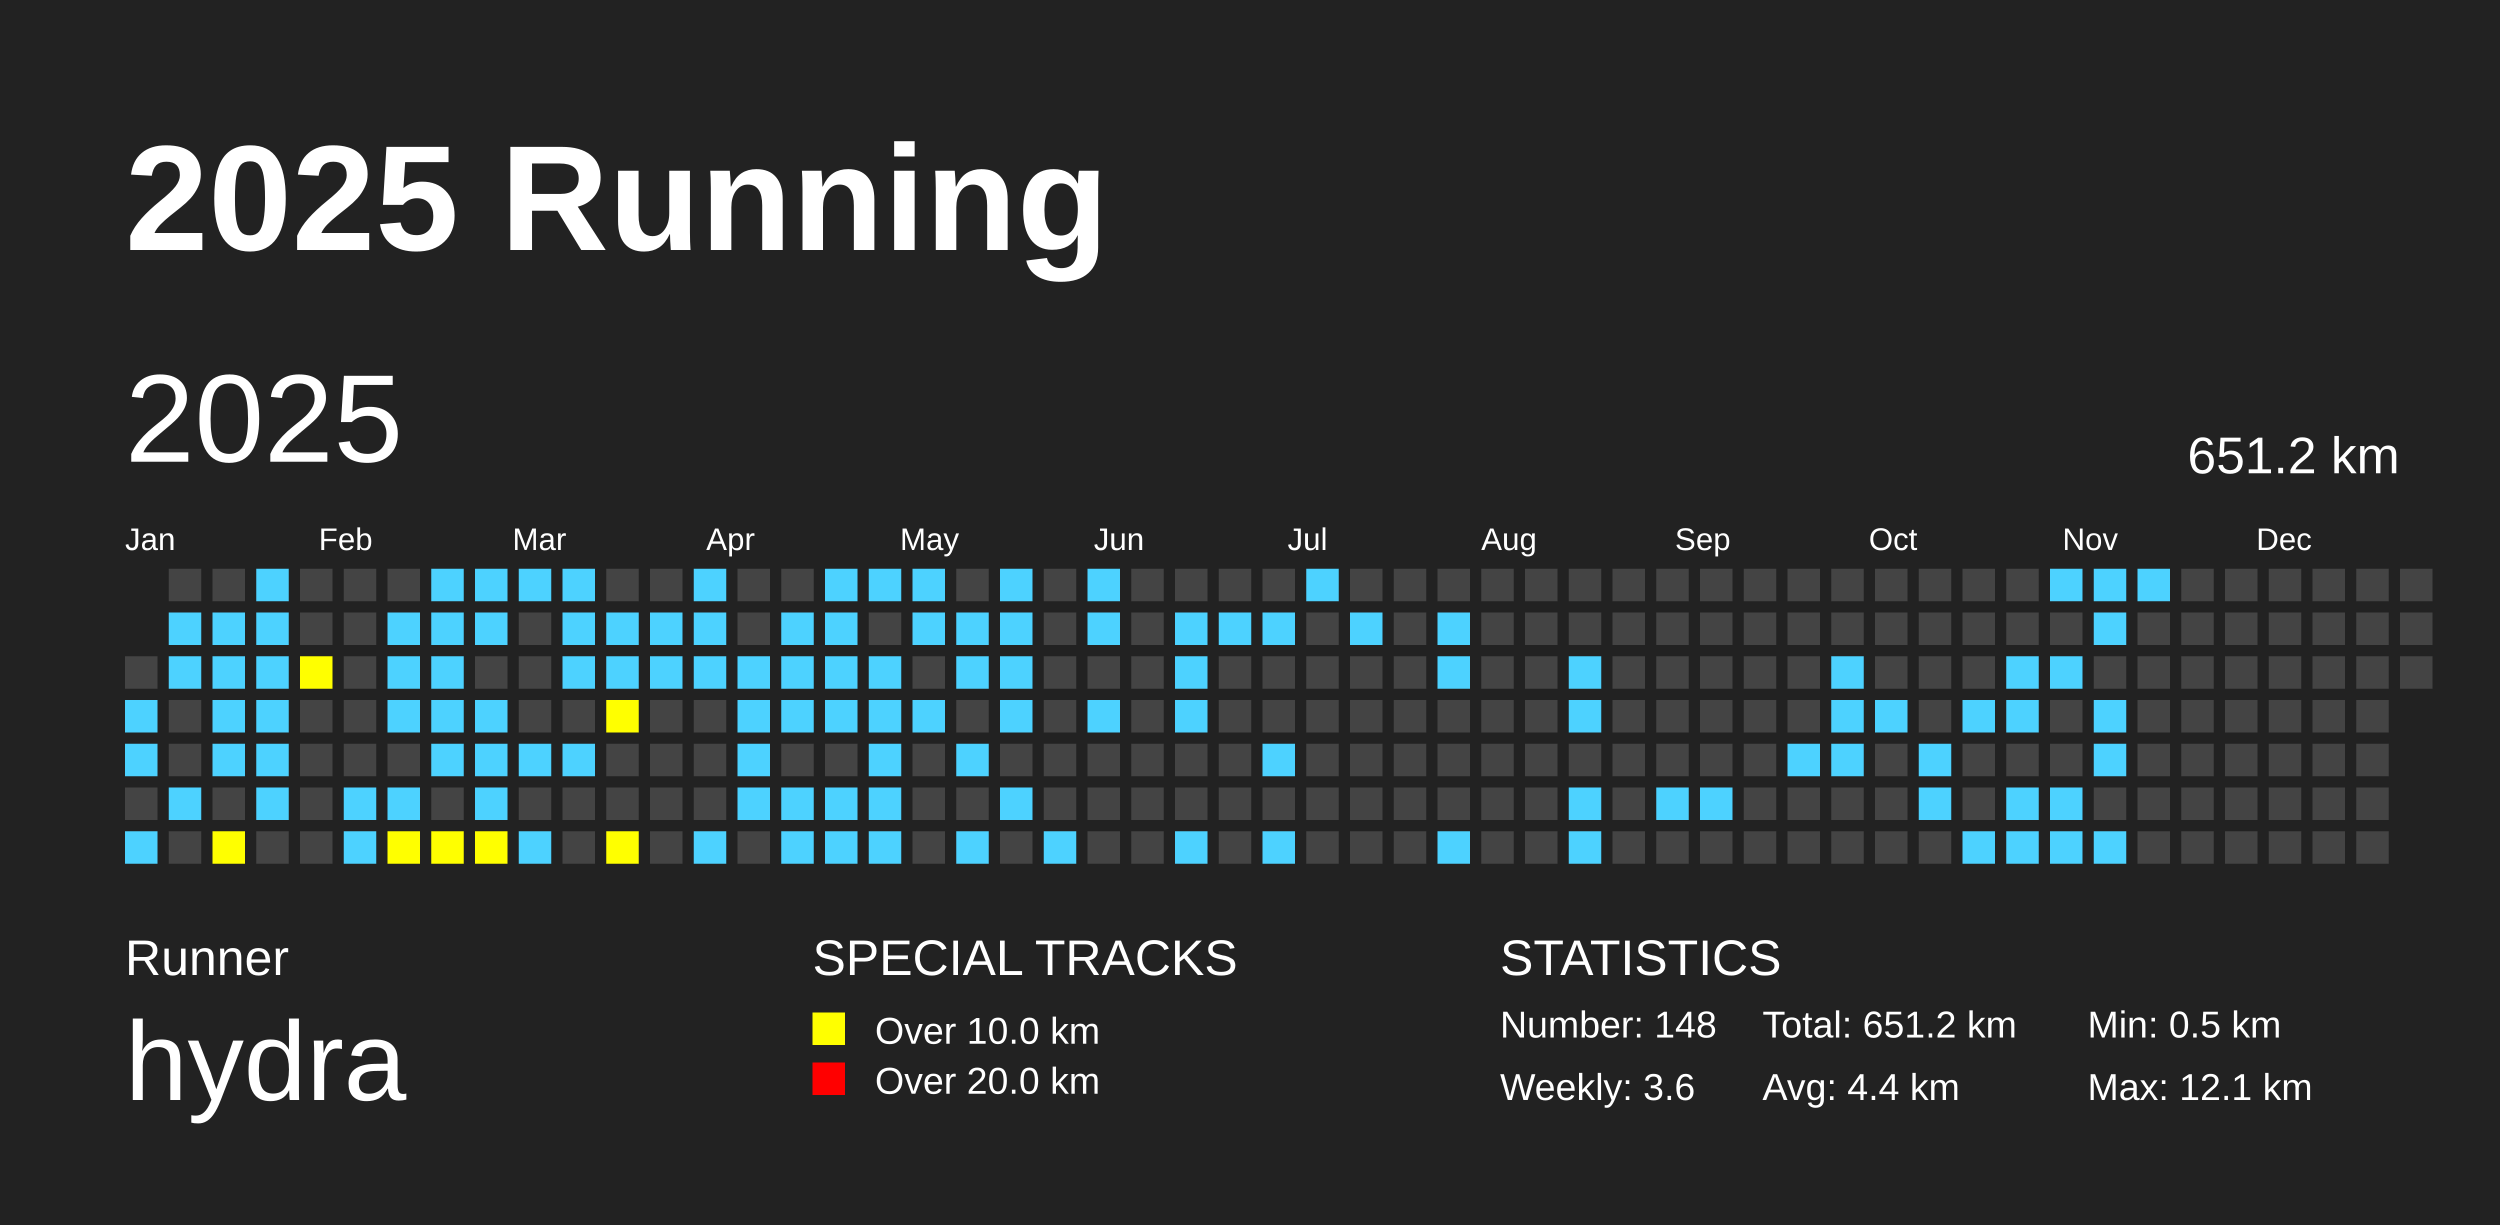
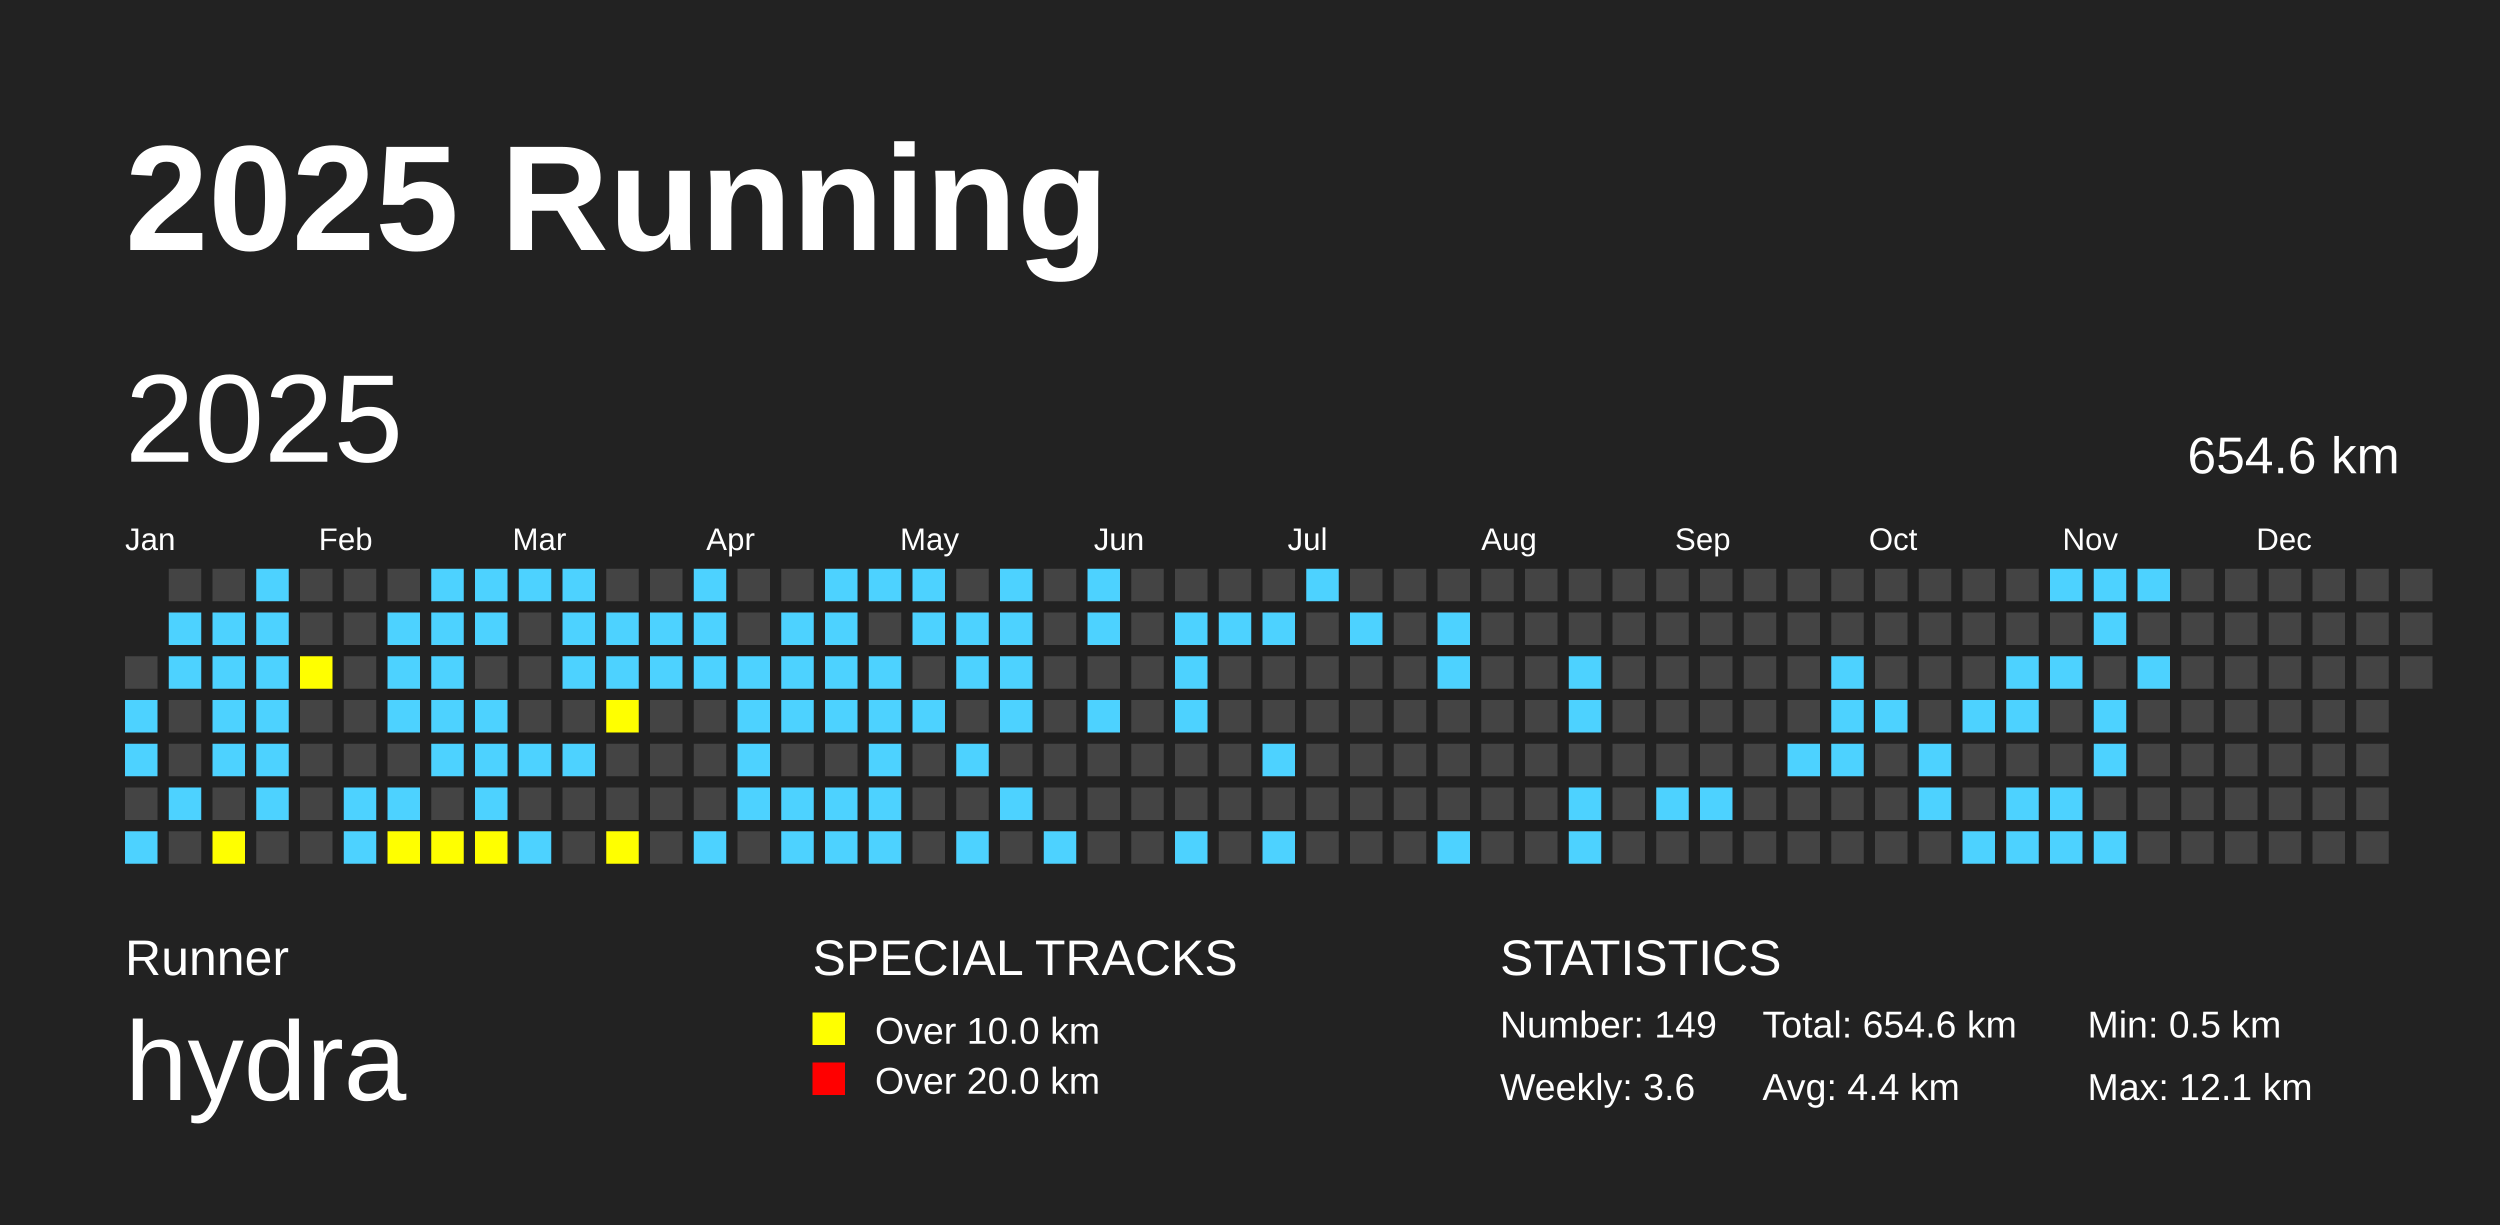
<svg xmlns="http://www.w3.org/2000/svg" baseProfile="full" height="98mm" version="1.1" viewBox="0,0,200,98" width="200mm">
  <defs />
  <rect fill="#222222" height="98" width="200" x="0" y="0" />
  <text fill="#FFFFFF" style="font-size:12px; font-family:Arial; font-weight:bold;" x="10" y="20">2025 Running</text>
  <text fill="#FFFFFF" style="font-size:4px; font-family:Arial" x="10" y="78">Runner</text>
  <text fill="#FFFFFF" style="font-size:9px; font-family:Arial" x="10" y="88">hydra</text>
  <text fill="#FFFFFF" style="font-size:4px; font-family:Arial" x="65" y="78">SPECIAL TRACKS</text>
  <rect fill="yellow" height="2.6" width="2.6" x="65" y="81" />
  <text fill="#FFFFFF" style="font-size:3px; font-family:Arial" x="70" y="83.5">Over 10.0 km</text>
  <rect fill="red" height="2.6" width="2.6" x="65" y="85" />
  <text fill="#FFFFFF" style="font-size:3px; font-family:Arial" x="70" y="87.5">Over 20.0 km</text>
  <text fill="#FFFFFF" style="font-size:4px; font-family:Arial" x="120" y="78">STATISTICS</text>
-   <text fill="#FFFFFF" style="font-size:3px; font-family:Arial" x="120" y="83">Number: 148</text>
+   <text fill="#FFFFFF" style="font-size:3px; font-family:Arial" x="120" y="83">Number: 149</text>
  <text fill="#FFFFFF" style="font-size:3px; font-family:Arial" x="120" y="88">Weekly: 3.6</text>
-   <text fill="#FFFFFF" style="font-size:3px; font-family:Arial" x="141" y="83">Total: 651.2 km</text>
+   <text fill="#FFFFFF" style="font-size:3px; font-family:Arial" x="141" y="83">Total: 654.6 km</text>
  <text fill="#FFFFFF" style="font-size:3px; font-family:Arial" x="141" y="88">Avg: 4.4 km</text>
  <text fill="#FFFFFF" style="font-size:3px; font-family:Arial" x="167" y="83">Min: 0.5 km</text>
  <text fill="#FFFFFF" style="font-size:3px; font-family:Arial" x="167" y="88">Max: 12.1 km</text>
  <text dominant-baseline="hanging" fill="#FFFFFF" style="font-size:10.0px; font-family:Arial;" x="10" y="30">2025</text>
-   <text dominant-baseline="hanging" fill="#FFFFFF" style="font-size:4.125px; font-family:Arial;" x="175" y="35">651.2 km</text>
+   <text dominant-baseline="hanging" fill="#FFFFFF" style="font-size:4.125px; font-family:Arial;" x="175" y="35">654.6 km</text>
  <text fill="#FFFFFF" style="font-size:2.5px; font-family:Arial" x="10.0" y="44">Jan</text>
  <text fill="#FFFFFF" style="font-size:2.5px; font-family:Arial" x="25.5" y="44">Feb</text>
  <text fill="#FFFFFF" style="font-size:2.5px; font-family:Arial" x="41.0" y="44">Mar</text>
  <text fill="#FFFFFF" style="font-size:2.5px; font-family:Arial" x="56.5" y="44">Apr</text>
  <text fill="#FFFFFF" style="font-size:2.5px; font-family:Arial" x="72.0" y="44">May</text>
  <text fill="#FFFFFF" style="font-size:2.5px; font-family:Arial" x="87.5" y="44">Jun</text>
  <text fill="#FFFFFF" style="font-size:2.5px; font-family:Arial" x="103.0" y="44">Jul</text>
  <text fill="#FFFFFF" style="font-size:2.5px; font-family:Arial" x="118.5" y="44">Aug</text>
  <text fill="#FFFFFF" style="font-size:2.5px; font-family:Arial" x="134.0" y="44">Sep</text>
  <text fill="#FFFFFF" style="font-size:2.5px; font-family:Arial" x="149.5" y="44">Oct</text>
  <text fill="#FFFFFF" style="font-size:2.5px; font-family:Arial" x="165.0" y="44">Nov</text>
  <text fill="#FFFFFF" style="font-size:2.5px; font-family:Arial" x="180.5" y="44">Dec</text>
  <rect fill="#444444" height="2.6" width="2.6" x="10.0" y="52.5" />
  <rect fill="#4DD2FF" height="2.6" width="2.6" x="10.0" y="56.0" />
  <rect fill="#4DD2FF" height="2.6" width="2.6" x="10.0" y="59.5" />
  <rect fill="#444444" height="2.6" width="2.6" x="10.0" y="63.0" />
  <rect fill="#4DD2FF" height="2.6" width="2.6" x="10.0" y="66.5" />
  <rect fill="#444444" height="2.6" width="2.6" x="13.5" y="45.5" />
  <rect fill="#4DD2FF" height="2.6" width="2.6" x="13.5" y="49.0" />
  <rect fill="#4DD2FF" height="2.6" width="2.6" x="13.5" y="52.5" />
  <rect fill="#444444" height="2.6" width="2.6" x="13.5" y="56.0" />
  <rect fill="#444444" height="2.6" width="2.6" x="13.5" y="59.5" />
  <rect fill="#4DD2FF" height="2.6" width="2.6" x="13.5" y="63.0" />
  <rect fill="#444444" height="2.6" width="2.6" x="13.5" y="66.5" />
  <rect fill="#444444" height="2.6" width="2.6" x="17.0" y="45.5" />
  <rect fill="#4DD2FF" height="2.6" width="2.6" x="17.0" y="49.0" />
  <rect fill="#4DD2FF" height="2.6" width="2.6" x="17.0" y="52.5" />
  <rect fill="#4DD2FF" height="2.6" width="2.6" x="17.0" y="56.0" />
  <rect fill="#4DD2FF" height="2.6" width="2.6" x="17.0" y="59.5" />
  <rect fill="#444444" height="2.6" width="2.6" x="17.0" y="63.0" />
  <rect fill="yellow" height="2.6" width="2.6" x="17.0" y="66.5" />
  <rect fill="#4DD2FF" height="2.6" width="2.6" x="20.5" y="45.5" />
  <rect fill="#4DD2FF" height="2.6" width="2.6" x="20.5" y="49.0" />
  <rect fill="#4DD2FF" height="2.6" width="2.6" x="20.5" y="52.5" />
  <rect fill="#4DD2FF" height="2.6" width="2.6" x="20.5" y="56.0" />
  <rect fill="#4DD2FF" height="2.6" width="2.6" x="20.5" y="59.5" />
  <rect fill="#4DD2FF" height="2.6" width="2.6" x="20.5" y="63.0" />
  <rect fill="#444444" height="2.6" width="2.6" x="20.5" y="66.5" />
  <rect fill="#444444" height="2.6" width="2.6" x="24.0" y="45.5" />
  <rect fill="#444444" height="2.6" width="2.6" x="24.0" y="49.0" />
  <rect fill="yellow" height="2.6" width="2.6" x="24.0" y="52.5" />
  <rect fill="#444444" height="2.6" width="2.6" x="24.0" y="56.0" />
  <rect fill="#444444" height="2.6" width="2.6" x="24.0" y="59.5" />
  <rect fill="#444444" height="2.6" width="2.6" x="24.0" y="63.0" />
  <rect fill="#444444" height="2.6" width="2.6" x="24.0" y="66.5" />
  <rect fill="#444444" height="2.6" width="2.6" x="27.5" y="45.5" />
  <rect fill="#444444" height="2.6" width="2.6" x="27.5" y="49.0" />
  <rect fill="#444444" height="2.6" width="2.6" x="27.5" y="52.5" />
  <rect fill="#444444" height="2.6" width="2.6" x="27.5" y="56.0" />
  <rect fill="#444444" height="2.6" width="2.6" x="27.5" y="59.5" />
  <rect fill="#4DD2FF" height="2.6" width="2.6" x="27.5" y="63.0" />
  <rect fill="#4DD2FF" height="2.6" width="2.6" x="27.5" y="66.5" />
  <rect fill="#444444" height="2.6" width="2.6" x="31.0" y="45.5" />
  <rect fill="#4DD2FF" height="2.6" width="2.6" x="31.0" y="49.0" />
  <rect fill="#4DD2FF" height="2.6" width="2.6" x="31.0" y="52.5" />
  <rect fill="#4DD2FF" height="2.6" width="2.6" x="31.0" y="56.0" />
  <rect fill="#444444" height="2.6" width="2.6" x="31.0" y="59.5" />
  <rect fill="#4DD2FF" height="2.6" width="2.6" x="31.0" y="63.0" />
  <rect fill="yellow" height="2.6" width="2.6" x="31.0" y="66.5" />
  <rect fill="#4DD2FF" height="2.6" width="2.6" x="34.5" y="45.5" />
  <rect fill="#4DD2FF" height="2.6" width="2.6" x="34.5" y="49.0" />
  <rect fill="#4DD2FF" height="2.6" width="2.6" x="34.5" y="52.5" />
  <rect fill="#4DD2FF" height="2.6" width="2.6" x="34.5" y="56.0" />
  <rect fill="#4DD2FF" height="2.6" width="2.6" x="34.5" y="59.5" />
  <rect fill="#444444" height="2.6" width="2.6" x="34.5" y="63.0" />
  <rect fill="yellow" height="2.6" width="2.6" x="34.5" y="66.5" />
  <rect fill="#4DD2FF" height="2.6" width="2.6" x="38.0" y="45.5" />
  <rect fill="#4DD2FF" height="2.6" width="2.6" x="38.0" y="49.0" />
  <rect fill="#444444" height="2.6" width="2.6" x="38.0" y="52.5" />
  <rect fill="#4DD2FF" height="2.6" width="2.6" x="38.0" y="56.0" />
  <rect fill="#4DD2FF" height="2.6" width="2.6" x="38.0" y="59.5" />
  <rect fill="#4DD2FF" height="2.6" width="2.6" x="38.0" y="63.0" />
  <rect fill="yellow" height="2.6" width="2.6" x="38.0" y="66.5" />
  <rect fill="#4DD2FF" height="2.6" width="2.6" x="41.5" y="45.5" />
  <rect fill="#444444" height="2.6" width="2.6" x="41.5" y="49.0" />
  <rect fill="#444444" height="2.6" width="2.6" x="41.5" y="52.5" />
  <rect fill="#444444" height="2.6" width="2.6" x="41.5" y="56.0" />
  <rect fill="#4DD2FF" height="2.6" width="2.6" x="41.5" y="59.5" />
  <rect fill="#444444" height="2.6" width="2.6" x="41.5" y="63.0" />
  <rect fill="#4DD2FF" height="2.6" width="2.6" x="41.5" y="66.5" />
  <rect fill="#4DD2FF" height="2.6" width="2.6" x="45.0" y="45.5" />
  <rect fill="#4DD2FF" height="2.6" width="2.6" x="45.0" y="49.0" />
  <rect fill="#4DD2FF" height="2.6" width="2.6" x="45.0" y="52.5" />
  <rect fill="#444444" height="2.6" width="2.6" x="45.0" y="56.0" />
  <rect fill="#4DD2FF" height="2.6" width="2.6" x="45.0" y="59.5" />
  <rect fill="#444444" height="2.6" width="2.6" x="45.0" y="63.0" />
  <rect fill="#444444" height="2.6" width="2.6" x="45.0" y="66.5" />
  <rect fill="#444444" height="2.6" width="2.6" x="48.5" y="45.5" />
  <rect fill="#4DD2FF" height="2.6" width="2.6" x="48.5" y="49.0" />
  <rect fill="#4DD2FF" height="2.6" width="2.6" x="48.5" y="52.5" />
  <rect fill="yellow" height="2.6" width="2.6" x="48.5" y="56.0" />
  <rect fill="#444444" height="2.6" width="2.6" x="48.5" y="59.5" />
  <rect fill="#444444" height="2.6" width="2.6" x="48.5" y="63.0" />
  <rect fill="yellow" height="2.6" width="2.6" x="48.5" y="66.5" />
  <rect fill="#444444" height="2.6" width="2.6" x="52.0" y="45.5" />
  <rect fill="#4DD2FF" height="2.6" width="2.6" x="52.0" y="49.0" />
  <rect fill="#4DD2FF" height="2.6" width="2.6" x="52.0" y="52.5" />
  <rect fill="#444444" height="2.6" width="2.6" x="52.0" y="56.0" />
  <rect fill="#444444" height="2.6" width="2.6" x="52.0" y="59.5" />
  <rect fill="#444444" height="2.6" width="2.6" x="52.0" y="63.0" />
  <rect fill="#444444" height="2.6" width="2.6" x="52.0" y="66.5" />
  <rect fill="#4DD2FF" height="2.6" width="2.6" x="55.5" y="45.5" />
  <rect fill="#4DD2FF" height="2.6" width="2.6" x="55.5" y="49.0" />
  <rect fill="#4DD2FF" height="2.6" width="2.6" x="55.5" y="52.5" />
  <rect fill="#444444" height="2.6" width="2.6" x="55.5" y="56.0" />
  <rect fill="#444444" height="2.6" width="2.6" x="55.5" y="59.5" />
  <rect fill="#444444" height="2.6" width="2.6" x="55.5" y="63.0" />
  <rect fill="#4DD2FF" height="2.6" width="2.6" x="55.5" y="66.5" />
  <rect fill="#444444" height="2.6" width="2.6" x="59.0" y="45.5" />
  <rect fill="#444444" height="2.6" width="2.6" x="59.0" y="49.0" />
  <rect fill="#4DD2FF" height="2.6" width="2.6" x="59.0" y="52.5" />
  <rect fill="#4DD2FF" height="2.6" width="2.6" x="59.0" y="56.0" />
  <rect fill="#4DD2FF" height="2.6" width="2.6" x="59.0" y="59.5" />
  <rect fill="#4DD2FF" height="2.6" width="2.6" x="59.0" y="63.0" />
  <rect fill="#444444" height="2.6" width="2.6" x="59.0" y="66.5" />
  <rect fill="#444444" height="2.6" width="2.6" x="62.5" y="45.5" />
  <rect fill="#4DD2FF" height="2.6" width="2.6" x="62.5" y="49.0" />
  <rect fill="#4DD2FF" height="2.6" width="2.6" x="62.5" y="52.5" />
  <rect fill="#4DD2FF" height="2.6" width="2.6" x="62.5" y="56.0" />
  <rect fill="#444444" height="2.6" width="2.6" x="62.5" y="59.5" />
  <rect fill="#4DD2FF" height="2.6" width="2.6" x="62.5" y="63.0" />
  <rect fill="#4DD2FF" height="2.6" width="2.6" x="62.5" y="66.5" />
  <rect fill="#4DD2FF" height="2.6" width="2.6" x="66.0" y="45.5" />
  <rect fill="#4DD2FF" height="2.6" width="2.6" x="66.0" y="49.0" />
  <rect fill="#4DD2FF" height="2.6" width="2.6" x="66.0" y="52.5" />
  <rect fill="#4DD2FF" height="2.6" width="2.6" x="66.0" y="56.0" />
  <rect fill="#444444" height="2.6" width="2.6" x="66.0" y="59.5" />
  <rect fill="#4DD2FF" height="2.6" width="2.6" x="66.0" y="63.0" />
  <rect fill="#4DD2FF" height="2.6" width="2.6" x="66.0" y="66.5" />
  <rect fill="#4DD2FF" height="2.6" width="2.6" x="69.5" y="45.5" />
  <rect fill="#444444" height="2.6" width="2.6" x="69.5" y="49.0" />
  <rect fill="#4DD2FF" height="2.6" width="2.6" x="69.5" y="52.5" />
  <rect fill="#4DD2FF" height="2.6" width="2.6" x="69.5" y="56.0" />
  <rect fill="#4DD2FF" height="2.6" width="2.6" x="69.5" y="59.5" />
  <rect fill="#4DD2FF" height="2.6" width="2.6" x="69.5" y="63.0" />
  <rect fill="#4DD2FF" height="2.6" width="2.6" x="69.5" y="66.5" />
  <rect fill="#4DD2FF" height="2.6" width="2.6" x="73.0" y="45.5" />
  <rect fill="#4DD2FF" height="2.6" width="2.6" x="73.0" y="49.0" />
  <rect fill="#444444" height="2.6" width="2.6" x="73.0" y="52.5" />
  <rect fill="#4DD2FF" height="2.6" width="2.6" x="73.0" y="56.0" />
  <rect fill="#444444" height="2.6" width="2.6" x="73.0" y="59.5" />
  <rect fill="#444444" height="2.6" width="2.6" x="73.0" y="63.0" />
  <rect fill="#444444" height="2.6" width="2.6" x="73.0" y="66.5" />
  <rect fill="#444444" height="2.6" width="2.6" x="76.5" y="45.5" />
  <rect fill="#4DD2FF" height="2.6" width="2.6" x="76.5" y="49.0" />
  <rect fill="#4DD2FF" height="2.6" width="2.6" x="76.5" y="52.5" />
  <rect fill="#444444" height="2.6" width="2.6" x="76.5" y="56.0" />
  <rect fill="#4DD2FF" height="2.6" width="2.6" x="76.5" y="59.5" />
  <rect fill="#444444" height="2.6" width="2.6" x="76.5" y="63.0" />
  <rect fill="#4DD2FF" height="2.6" width="2.6" x="76.5" y="66.5" />
  <rect fill="#4DD2FF" height="2.6" width="2.6" x="80.0" y="45.5" />
  <rect fill="#4DD2FF" height="2.6" width="2.6" x="80.0" y="49.0" />
  <rect fill="#4DD2FF" height="2.6" width="2.6" x="80.0" y="52.5" />
  <rect fill="#4DD2FF" height="2.6" width="2.6" x="80.0" y="56.0" />
  <rect fill="#444444" height="2.6" width="2.6" x="80.0" y="59.5" />
  <rect fill="#4DD2FF" height="2.6" width="2.6" x="80.0" y="63.0" />
  <rect fill="#444444" height="2.6" width="2.6" x="80.0" y="66.5" />
  <rect fill="#444444" height="2.6" width="2.6" x="83.5" y="45.5" />
  <rect fill="#444444" height="2.6" width="2.6" x="83.5" y="49.0" />
  <rect fill="#444444" height="2.6" width="2.6" x="83.5" y="52.5" />
  <rect fill="#444444" height="2.6" width="2.6" x="83.5" y="56.0" />
  <rect fill="#444444" height="2.6" width="2.6" x="83.5" y="59.5" />
  <rect fill="#444444" height="2.6" width="2.6" x="83.5" y="63.0" />
  <rect fill="#4DD2FF" height="2.6" width="2.6" x="83.5" y="66.5" />
  <rect fill="#4DD2FF" height="2.6" width="2.6" x="87.0" y="45.5" />
  <rect fill="#4DD2FF" height="2.6" width="2.6" x="87.0" y="49.0" />
  <rect fill="#444444" height="2.6" width="2.6" x="87.0" y="52.5" />
  <rect fill="#4DD2FF" height="2.6" width="2.6" x="87.0" y="56.0" />
  <rect fill="#444444" height="2.6" width="2.6" x="87.0" y="59.5" />
  <rect fill="#444444" height="2.6" width="2.6" x="87.0" y="63.0" />
  <rect fill="#444444" height="2.6" width="2.6" x="87.0" y="66.5" />
  <rect fill="#444444" height="2.6" width="2.6" x="90.5" y="45.5" />
  <rect fill="#444444" height="2.6" width="2.6" x="90.5" y="49.0" />
  <rect fill="#444444" height="2.6" width="2.6" x="90.5" y="52.5" />
  <rect fill="#444444" height="2.6" width="2.6" x="90.5" y="56.0" />
  <rect fill="#444444" height="2.6" width="2.6" x="90.5" y="59.5" />
  <rect fill="#444444" height="2.6" width="2.6" x="90.5" y="63.0" />
  <rect fill="#444444" height="2.6" width="2.6" x="90.5" y="66.5" />
  <rect fill="#444444" height="2.6" width="2.6" x="94.0" y="45.5" />
  <rect fill="#4DD2FF" height="2.6" width="2.6" x="94.0" y="49.0" />
  <rect fill="#4DD2FF" height="2.6" width="2.6" x="94.0" y="52.5" />
  <rect fill="#4DD2FF" height="2.6" width="2.6" x="94.0" y="56.0" />
  <rect fill="#444444" height="2.6" width="2.6" x="94.0" y="59.5" />
  <rect fill="#444444" height="2.6" width="2.6" x="94.0" y="63.0" />
  <rect fill="#4DD2FF" height="2.6" width="2.6" x="94.0" y="66.5" />
  <rect fill="#444444" height="2.6" width="2.6" x="97.5" y="45.5" />
  <rect fill="#4DD2FF" height="2.6" width="2.6" x="97.5" y="49.0" />
  <rect fill="#444444" height="2.6" width="2.6" x="97.5" y="52.5" />
  <rect fill="#444444" height="2.6" width="2.6" x="97.5" y="56.0" />
  <rect fill="#444444" height="2.6" width="2.6" x="97.5" y="59.5" />
  <rect fill="#444444" height="2.6" width="2.6" x="97.5" y="63.0" />
  <rect fill="#444444" height="2.6" width="2.6" x="97.5" y="66.5" />
  <rect fill="#444444" height="2.6" width="2.6" x="101.0" y="45.5" />
  <rect fill="#4DD2FF" height="2.6" width="2.6" x="101.0" y="49.0" />
  <rect fill="#444444" height="2.6" width="2.6" x="101.0" y="52.5" />
  <rect fill="#444444" height="2.6" width="2.6" x="101.0" y="56.0" />
  <rect fill="#4DD2FF" height="2.6" width="2.6" x="101.0" y="59.5" />
  <rect fill="#444444" height="2.6" width="2.6" x="101.0" y="63.0" />
  <rect fill="#4DD2FF" height="2.6" width="2.6" x="101.0" y="66.5" />
  <rect fill="#4DD2FF" height="2.6" width="2.6" x="104.5" y="45.5" />
  <rect fill="#444444" height="2.6" width="2.6" x="104.5" y="49.0" />
  <rect fill="#444444" height="2.6" width="2.6" x="104.5" y="52.5" />
  <rect fill="#444444" height="2.6" width="2.6" x="104.5" y="56.0" />
  <rect fill="#444444" height="2.6" width="2.6" x="104.5" y="59.5" />
  <rect fill="#444444" height="2.6" width="2.6" x="104.5" y="63.0" />
  <rect fill="#444444" height="2.6" width="2.6" x="104.5" y="66.5" />
  <rect fill="#444444" height="2.6" width="2.6" x="108.0" y="45.5" />
  <rect fill="#4DD2FF" height="2.6" width="2.6" x="108.0" y="49.0" />
  <rect fill="#444444" height="2.6" width="2.6" x="108.0" y="52.5" />
  <rect fill="#444444" height="2.6" width="2.6" x="108.0" y="56.0" />
  <rect fill="#444444" height="2.6" width="2.6" x="108.0" y="59.5" />
  <rect fill="#444444" height="2.6" width="2.6" x="108.0" y="63.0" />
  <rect fill="#444444" height="2.6" width="2.6" x="108.0" y="66.5" />
  <rect fill="#444444" height="2.6" width="2.6" x="111.5" y="45.5" />
  <rect fill="#444444" height="2.6" width="2.6" x="111.5" y="49.0" />
  <rect fill="#444444" height="2.6" width="2.6" x="111.5" y="52.5" />
  <rect fill="#444444" height="2.6" width="2.6" x="111.5" y="56.0" />
  <rect fill="#444444" height="2.6" width="2.6" x="111.5" y="59.5" />
  <rect fill="#444444" height="2.6" width="2.6" x="111.5" y="63.0" />
  <rect fill="#444444" height="2.6" width="2.6" x="111.5" y="66.5" />
  <rect fill="#444444" height="2.6" width="2.6" x="115.0" y="45.5" />
  <rect fill="#4DD2FF" height="2.6" width="2.6" x="115.0" y="49.0" />
  <rect fill="#4DD2FF" height="2.6" width="2.6" x="115.0" y="52.5" />
  <rect fill="#444444" height="2.6" width="2.6" x="115.0" y="56.0" />
  <rect fill="#444444" height="2.6" width="2.6" x="115.0" y="59.5" />
  <rect fill="#444444" height="2.6" width="2.6" x="115.0" y="63.0" />
  <rect fill="#4DD2FF" height="2.6" width="2.6" x="115.0" y="66.5" />
  <rect fill="#444444" height="2.6" width="2.6" x="118.5" y="45.5" />
  <rect fill="#444444" height="2.6" width="2.6" x="118.5" y="49.0" />
  <rect fill="#444444" height="2.6" width="2.6" x="118.5" y="52.5" />
  <rect fill="#444444" height="2.6" width="2.6" x="118.5" y="56.0" />
  <rect fill="#444444" height="2.6" width="2.6" x="118.5" y="59.5" />
  <rect fill="#444444" height="2.6" width="2.6" x="118.5" y="63.0" />
  <rect fill="#444444" height="2.6" width="2.6" x="118.5" y="66.5" />
  <rect fill="#444444" height="2.6" width="2.6" x="122.0" y="45.5" />
  <rect fill="#444444" height="2.6" width="2.6" x="122.0" y="49.0" />
  <rect fill="#444444" height="2.6" width="2.6" x="122.0" y="52.5" />
  <rect fill="#444444" height="2.6" width="2.6" x="122.0" y="56.0" />
  <rect fill="#444444" height="2.6" width="2.6" x="122.0" y="59.5" />
  <rect fill="#444444" height="2.6" width="2.6" x="122.0" y="63.0" />
  <rect fill="#444444" height="2.6" width="2.6" x="122.0" y="66.5" />
  <rect fill="#444444" height="2.6" width="2.6" x="125.5" y="45.5" />
  <rect fill="#444444" height="2.6" width="2.6" x="125.5" y="49.0" />
  <rect fill="#4DD2FF" height="2.6" width="2.6" x="125.5" y="52.5" />
  <rect fill="#4DD2FF" height="2.6" width="2.6" x="125.5" y="56.0" />
  <rect fill="#444444" height="2.6" width="2.6" x="125.5" y="59.5" />
  <rect fill="#4DD2FF" height="2.6" width="2.6" x="125.5" y="63.0" />
  <rect fill="#4DD2FF" height="2.6" width="2.6" x="125.5" y="66.5" />
  <rect fill="#444444" height="2.6" width="2.6" x="129.0" y="45.5" />
  <rect fill="#444444" height="2.6" width="2.6" x="129.0" y="49.0" />
  <rect fill="#444444" height="2.6" width="2.6" x="129.0" y="52.5" />
  <rect fill="#444444" height="2.6" width="2.6" x="129.0" y="56.0" />
  <rect fill="#444444" height="2.6" width="2.6" x="129.0" y="59.5" />
  <rect fill="#444444" height="2.6" width="2.6" x="129.0" y="63.0" />
  <rect fill="#444444" height="2.6" width="2.6" x="129.0" y="66.5" />
  <rect fill="#444444" height="2.6" width="2.6" x="132.5" y="45.5" />
  <rect fill="#444444" height="2.6" width="2.6" x="132.5" y="49.0" />
  <rect fill="#444444" height="2.6" width="2.6" x="132.5" y="52.5" />
  <rect fill="#444444" height="2.6" width="2.6" x="132.5" y="56.0" />
  <rect fill="#444444" height="2.6" width="2.6" x="132.5" y="59.5" />
  <rect fill="#4DD2FF" height="2.6" width="2.6" x="132.5" y="63.0" />
  <rect fill="#444444" height="2.6" width="2.6" x="132.5" y="66.5" />
  <rect fill="#444444" height="2.6" width="2.6" x="136.0" y="45.5" />
  <rect fill="#444444" height="2.6" width="2.6" x="136.0" y="49.0" />
  <rect fill="#444444" height="2.6" width="2.6" x="136.0" y="52.5" />
  <rect fill="#444444" height="2.6" width="2.6" x="136.0" y="56.0" />
  <rect fill="#444444" height="2.6" width="2.6" x="136.0" y="59.5" />
  <rect fill="#4DD2FF" height="2.6" width="2.6" x="136.0" y="63.0" />
  <rect fill="#444444" height="2.6" width="2.6" x="136.0" y="66.5" />
  <rect fill="#444444" height="2.6" width="2.6" x="139.5" y="45.5" />
  <rect fill="#444444" height="2.6" width="2.6" x="139.5" y="49.0" />
  <rect fill="#444444" height="2.6" width="2.6" x="139.5" y="52.5" />
  <rect fill="#444444" height="2.6" width="2.6" x="139.5" y="56.0" />
  <rect fill="#444444" height="2.6" width="2.6" x="139.5" y="59.5" />
  <rect fill="#444444" height="2.6" width="2.6" x="139.5" y="63.0" />
  <rect fill="#444444" height="2.6" width="2.6" x="139.5" y="66.5" />
  <rect fill="#444444" height="2.6" width="2.6" x="143.0" y="45.5" />
  <rect fill="#444444" height="2.6" width="2.6" x="143.0" y="49.0" />
  <rect fill="#444444" height="2.6" width="2.6" x="143.0" y="52.5" />
  <rect fill="#444444" height="2.6" width="2.6" x="143.0" y="56.0" />
  <rect fill="#4DD2FF" height="2.6" width="2.6" x="143.0" y="59.5" />
  <rect fill="#444444" height="2.6" width="2.6" x="143.0" y="63.0" />
  <rect fill="#444444" height="2.6" width="2.6" x="143.0" y="66.5" />
  <rect fill="#444444" height="2.6" width="2.6" x="146.5" y="45.5" />
  <rect fill="#444444" height="2.6" width="2.6" x="146.5" y="49.0" />
  <rect fill="#4DD2FF" height="2.6" width="2.6" x="146.5" y="52.5" />
  <rect fill="#4DD2FF" height="2.6" width="2.6" x="146.5" y="56.0" />
  <rect fill="#4DD2FF" height="2.6" width="2.6" x="146.5" y="59.5" />
  <rect fill="#444444" height="2.6" width="2.6" x="146.5" y="63.0" />
  <rect fill="#444444" height="2.6" width="2.6" x="146.5" y="66.5" />
  <rect fill="#444444" height="2.6" width="2.6" x="150.0" y="45.5" />
  <rect fill="#444444" height="2.6" width="2.6" x="150.0" y="49.0" />
  <rect fill="#444444" height="2.6" width="2.6" x="150.0" y="52.5" />
  <rect fill="#4DD2FF" height="2.6" width="2.6" x="150.0" y="56.0" />
  <rect fill="#444444" height="2.6" width="2.6" x="150.0" y="59.5" />
  <rect fill="#444444" height="2.6" width="2.6" x="150.0" y="63.0" />
  <rect fill="#444444" height="2.6" width="2.6" x="150.0" y="66.5" />
  <rect fill="#444444" height="2.6" width="2.6" x="153.5" y="45.5" />
  <rect fill="#444444" height="2.6" width="2.6" x="153.5" y="49.0" />
  <rect fill="#444444" height="2.6" width="2.6" x="153.5" y="52.5" />
  <rect fill="#444444" height="2.6" width="2.6" x="153.5" y="56.0" />
  <rect fill="#4DD2FF" height="2.6" width="2.6" x="153.5" y="59.5" />
  <rect fill="#4DD2FF" height="2.6" width="2.6" x="153.5" y="63.0" />
  <rect fill="#444444" height="2.6" width="2.6" x="153.5" y="66.5" />
  <rect fill="#444444" height="2.6" width="2.6" x="157.0" y="45.5" />
  <rect fill="#444444" height="2.6" width="2.6" x="157.0" y="49.0" />
  <rect fill="#444444" height="2.6" width="2.6" x="157.0" y="52.5" />
  <rect fill="#4DD2FF" height="2.6" width="2.6" x="157.0" y="56.0" />
  <rect fill="#444444" height="2.6" width="2.6" x="157.0" y="59.5" />
  <rect fill="#444444" height="2.6" width="2.6" x="157.0" y="63.0" />
  <rect fill="#4DD2FF" height="2.6" width="2.6" x="157.0" y="66.5" />
  <rect fill="#444444" height="2.6" width="2.6" x="160.5" y="45.5" />
  <rect fill="#444444" height="2.6" width="2.6" x="160.5" y="49.0" />
  <rect fill="#4DD2FF" height="2.6" width="2.6" x="160.5" y="52.5" />
  <rect fill="#4DD2FF" height="2.6" width="2.6" x="160.5" y="56.0" />
  <rect fill="#444444" height="2.6" width="2.6" x="160.5" y="59.5" />
  <rect fill="#4DD2FF" height="2.6" width="2.6" x="160.5" y="63.0" />
  <rect fill="#4DD2FF" height="2.6" width="2.6" x="160.5" y="66.5" />
  <rect fill="#4DD2FF" height="2.6" width="2.6" x="164.0" y="45.5" />
  <rect fill="#444444" height="2.6" width="2.6" x="164.0" y="49.0" />
  <rect fill="#4DD2FF" height="2.6" width="2.6" x="164.0" y="52.5" />
  <rect fill="#444444" height="2.6" width="2.6" x="164.0" y="56.0" />
  <rect fill="#444444" height="2.6" width="2.6" x="164.0" y="59.5" />
  <rect fill="#4DD2FF" height="2.6" width="2.6" x="164.0" y="63.0" />
  <rect fill="#4DD2FF" height="2.6" width="2.6" x="164.0" y="66.5" />
  <rect fill="#4DD2FF" height="2.6" width="2.6" x="167.5" y="45.5" />
  <rect fill="#4DD2FF" height="2.6" width="2.6" x="167.5" y="49.0" />
  <rect fill="#444444" height="2.6" width="2.6" x="167.5" y="52.5" />
  <rect fill="#4DD2FF" height="2.6" width="2.6" x="167.5" y="56.0" />
  <rect fill="#4DD2FF" height="2.6" width="2.6" x="167.5" y="59.5" />
  <rect fill="#444444" height="2.6" width="2.6" x="167.5" y="63.0" />
  <rect fill="#4DD2FF" height="2.6" width="2.6" x="167.5" y="66.5" />
  <rect fill="#4DD2FF" height="2.6" width="2.6" x="171.0" y="45.5" />
  <rect fill="#444444" height="2.6" width="2.6" x="171.0" y="49.0" />
-   <rect fill="#444444" height="2.6" width="2.6" x="171.0" y="52.5" />
+   <rect fill="#4DD2FF" height="2.6" width="2.6" x="171.0" y="52.5" />
  <rect fill="#444444" height="2.6" width="2.6" x="171.0" y="56.0" />
  <rect fill="#444444" height="2.6" width="2.6" x="171.0" y="59.5" />
  <rect fill="#444444" height="2.6" width="2.6" x="171.0" y="63.0" />
  <rect fill="#444444" height="2.6" width="2.6" x="171.0" y="66.5" />
  <rect fill="#444444" height="2.6" width="2.6" x="174.5" y="45.5" />
  <rect fill="#444444" height="2.6" width="2.6" x="174.5" y="49.0" />
  <rect fill="#444444" height="2.6" width="2.6" x="174.5" y="52.5" />
  <rect fill="#444444" height="2.6" width="2.6" x="174.5" y="56.0" />
  <rect fill="#444444" height="2.6" width="2.6" x="174.5" y="59.5" />
  <rect fill="#444444" height="2.6" width="2.6" x="174.5" y="63.0" />
  <rect fill="#444444" height="2.6" width="2.6" x="174.5" y="66.5" />
  <rect fill="#444444" height="2.6" width="2.6" x="178.0" y="45.5" />
  <rect fill="#444444" height="2.6" width="2.6" x="178.0" y="49.0" />
  <rect fill="#444444" height="2.6" width="2.6" x="178.0" y="52.5" />
  <rect fill="#444444" height="2.6" width="2.6" x="178.0" y="56.0" />
  <rect fill="#444444" height="2.6" width="2.6" x="178.0" y="59.5" />
  <rect fill="#444444" height="2.6" width="2.6" x="178.0" y="63.0" />
  <rect fill="#444444" height="2.6" width="2.6" x="178.0" y="66.5" />
  <rect fill="#444444" height="2.6" width="2.6" x="181.5" y="45.5" />
  <rect fill="#444444" height="2.6" width="2.6" x="181.5" y="49.0" />
  <rect fill="#444444" height="2.6" width="2.6" x="181.5" y="52.5" />
  <rect fill="#444444" height="2.6" width="2.6" x="181.5" y="56.0" />
  <rect fill="#444444" height="2.6" width="2.6" x="181.5" y="59.5" />
  <rect fill="#444444" height="2.6" width="2.6" x="181.5" y="63.0" />
  <rect fill="#444444" height="2.6" width="2.6" x="181.5" y="66.5" />
  <rect fill="#444444" height="2.6" width="2.6" x="185.0" y="45.5" />
  <rect fill="#444444" height="2.6" width="2.6" x="185.0" y="49.0" />
  <rect fill="#444444" height="2.6" width="2.6" x="185.0" y="52.5" />
  <rect fill="#444444" height="2.6" width="2.6" x="185.0" y="56.0" />
  <rect fill="#444444" height="2.6" width="2.6" x="185.0" y="59.5" />
  <rect fill="#444444" height="2.6" width="2.6" x="185.0" y="63.0" />
  <rect fill="#444444" height="2.6" width="2.6" x="185.0" y="66.5" />
  <rect fill="#444444" height="2.6" width="2.6" x="188.5" y="45.5" />
  <rect fill="#444444" height="2.6" width="2.6" x="188.5" y="49.0" />
  <rect fill="#444444" height="2.6" width="2.6" x="188.5" y="52.5" />
  <rect fill="#444444" height="2.6" width="2.6" x="188.5" y="56.0" />
  <rect fill="#444444" height="2.6" width="2.6" x="188.5" y="59.5" />
  <rect fill="#444444" height="2.6" width="2.6" x="188.5" y="63.0" />
  <rect fill="#444444" height="2.6" width="2.6" x="188.5" y="66.5" />
  <rect fill="#444444" height="2.6" width="2.6" x="192.0" y="45.5" />
  <rect fill="#444444" height="2.6" width="2.6" x="192.0" y="49.0" />
  <rect fill="#444444" height="2.6" width="2.6" x="192.0" y="52.5" />
</svg>
